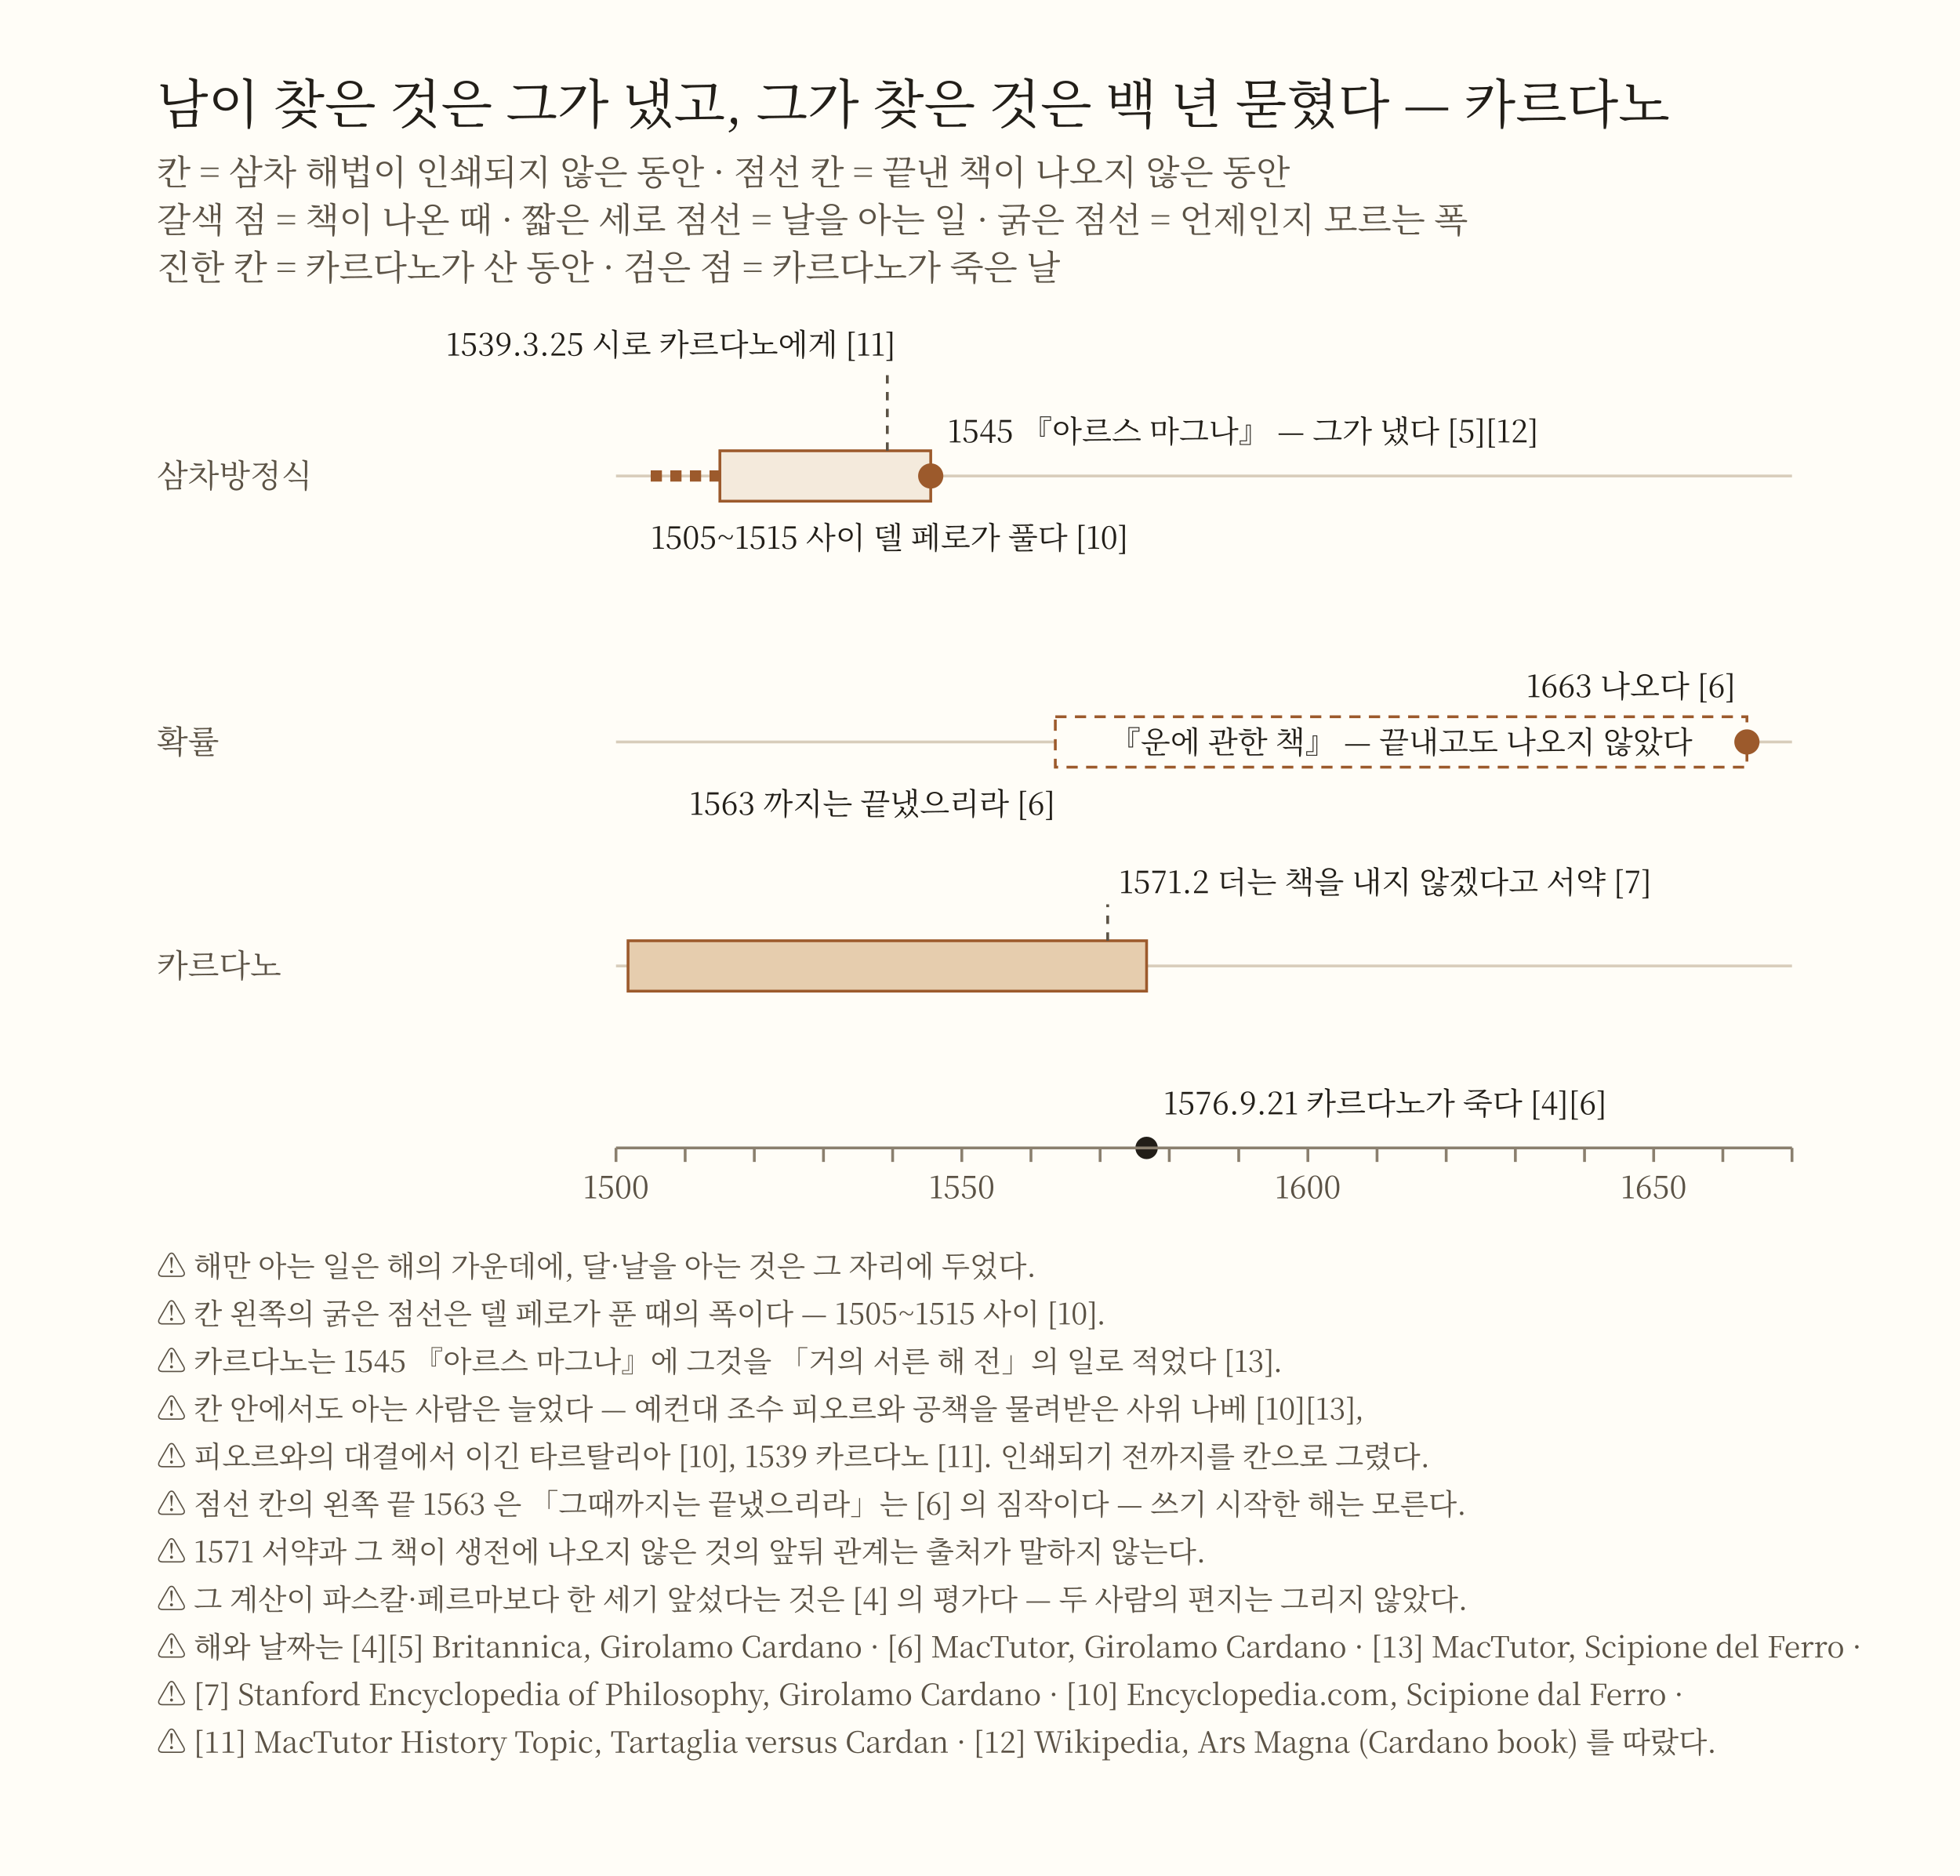
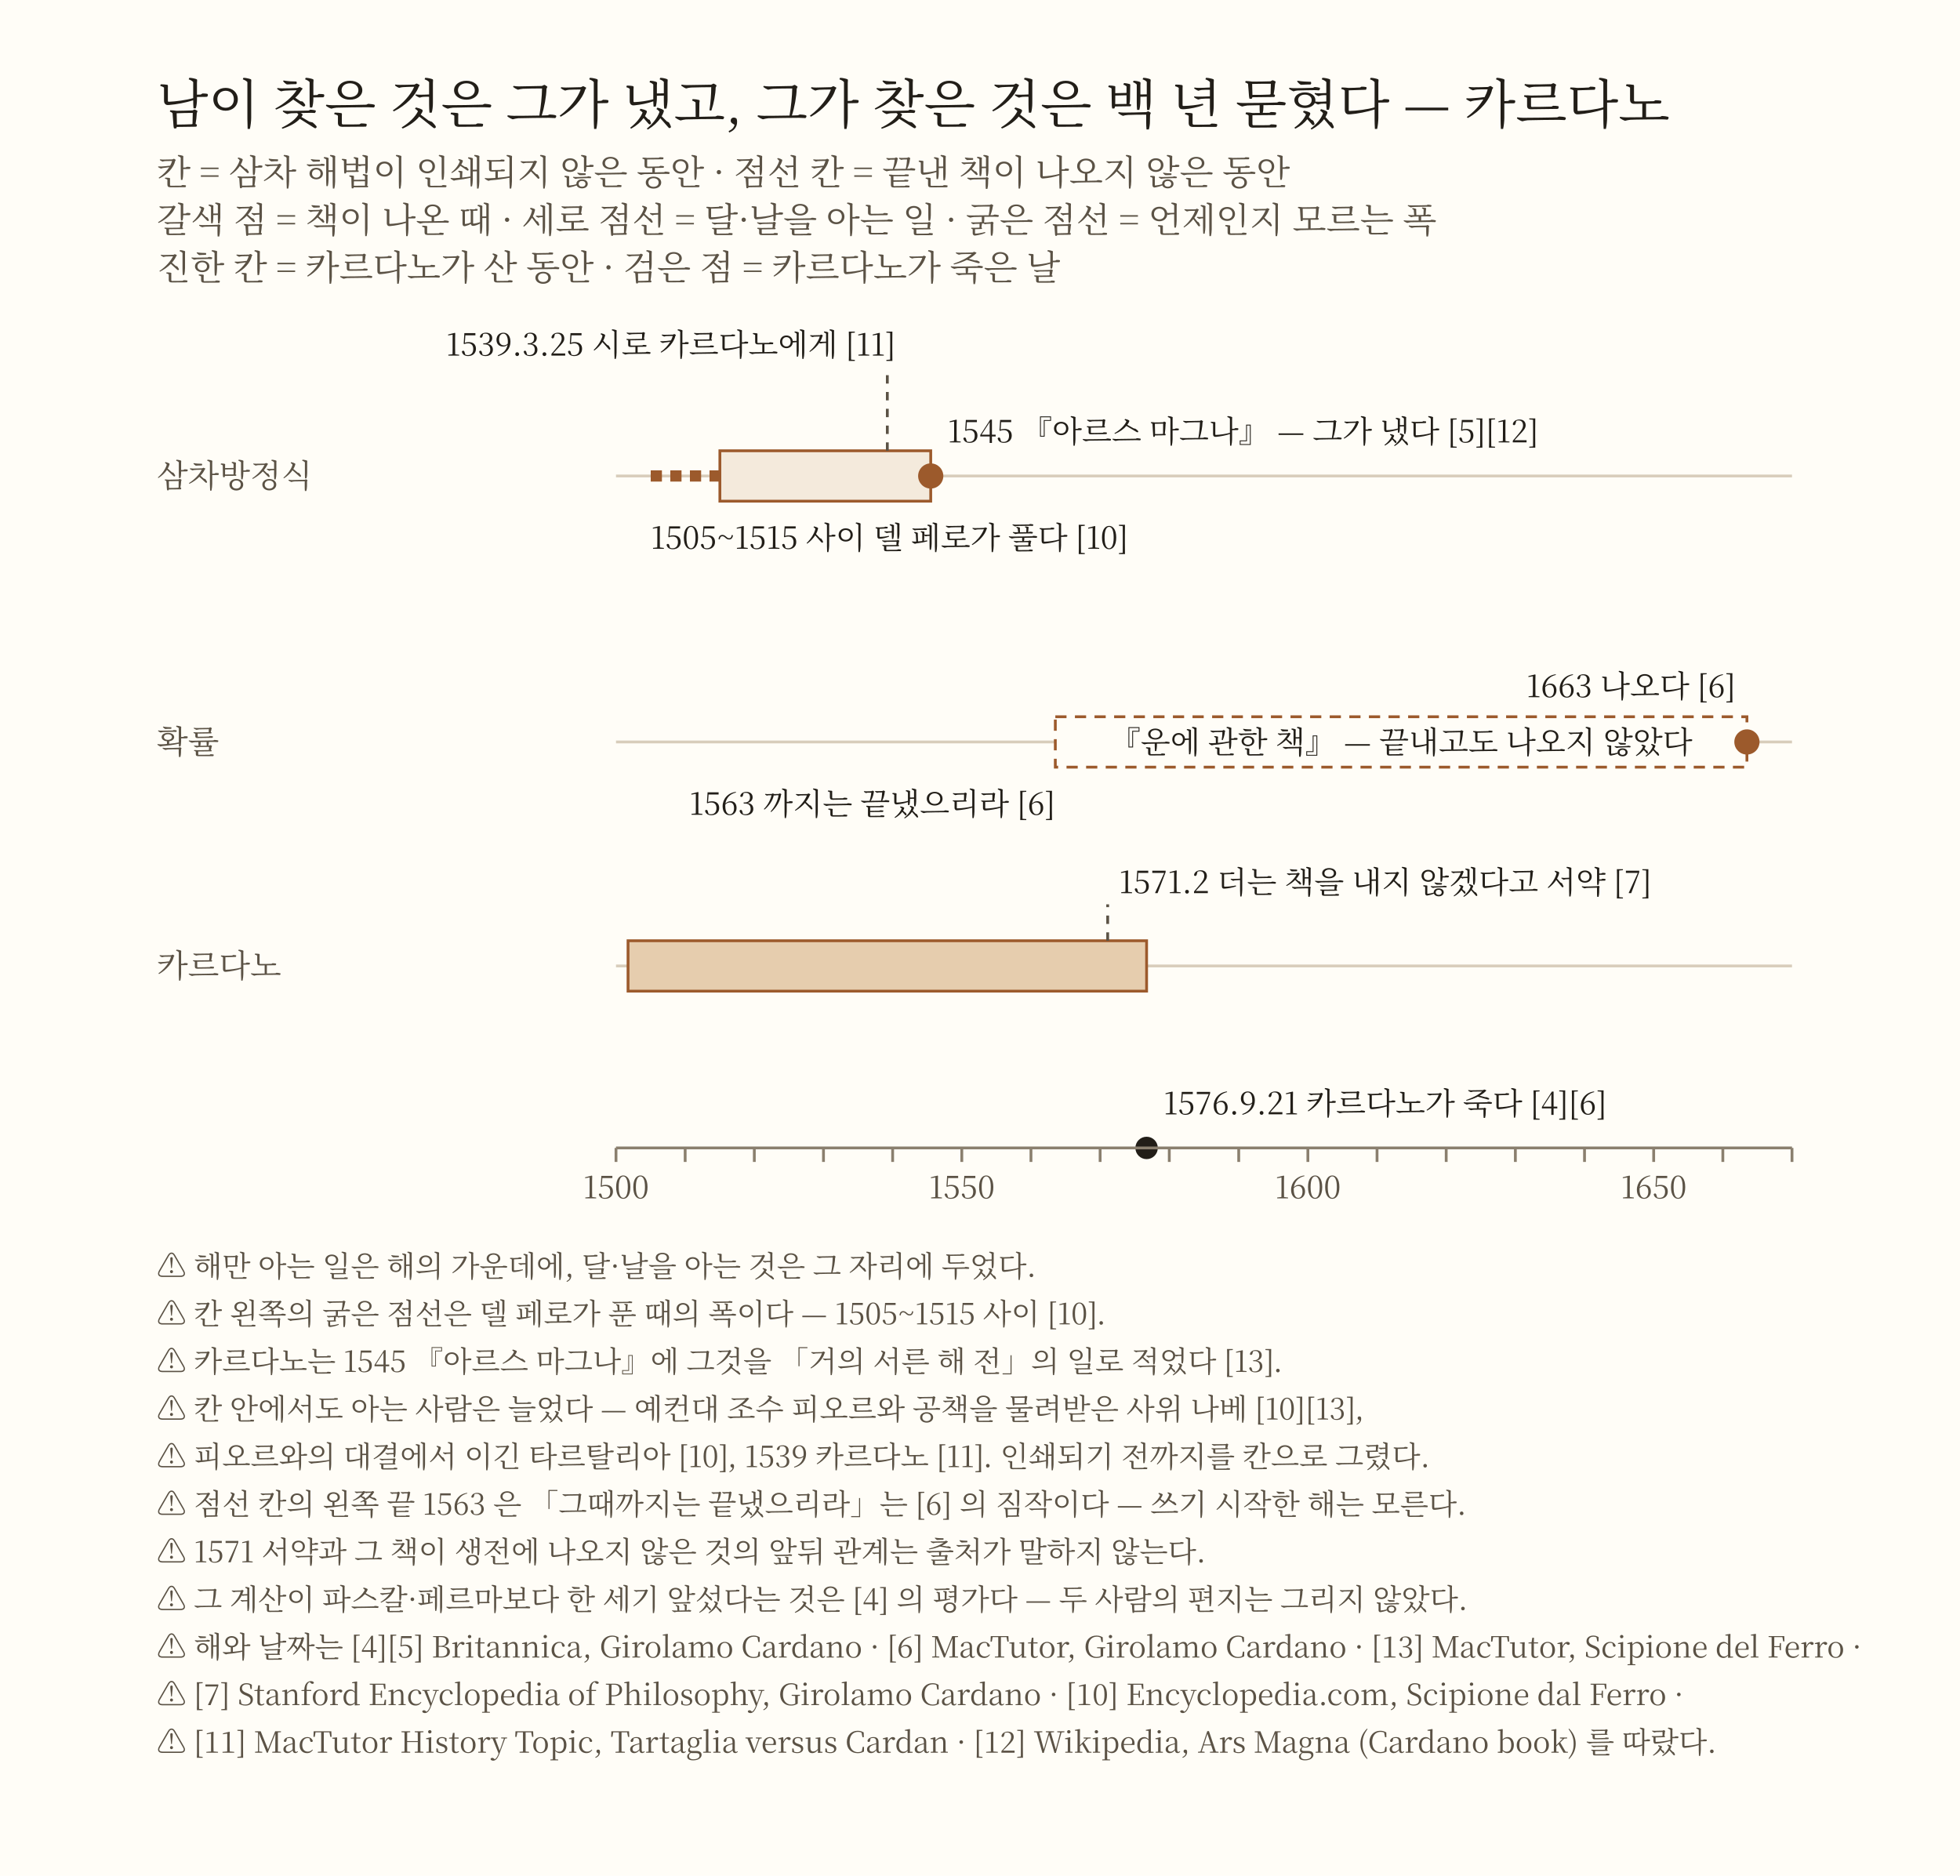
- <svg xmlns="http://www.w3.org/2000/svg" viewBox="0 0 700 670" width="700" height="670" role="img" aria-label="그림 위쪽에 「남이 찾은 것은 그가 냈고, 그가 찾은 것은 백 년 묻혔다 — 카르다노」라는 표제가 있고 그 아래에 세 줄로 칸은 삼차 해법이 인쇄되지 않은 동안, 점선 칸은 끝낸 책이 나오지 않은 동안, 갈색 점은 책이 나온 때, 짧은 세로 점선은 날을 아는 일, 굵은 점선은 언제인지 모르는 폭, 진한 칸은 카르다노가 산 동안, 검은 점은 카르다노가 죽은 날이라는 부호표가 있다. 가로축은 열 해마다 눈금이 있고 1500년부터 1650년까지 쉰 해마다 숫자가 적혀 있다. 줄이 셋 있고 줄 이름은 왼쪽 끝에 삼차방정식, 확률, 카르다노라고 적혀 있다. 삼차방정식 줄에는 1505년부터 1515년까지 굵은 점선이 있고 이어서 1545년까지 옅은 칸이 있다. 칸 아래 왼쪽에 1505~1515 사이 델 페로가 풀다라고 적혀 있다. 칸 위 1539년 3월 25일 자리에 긴 세로 점선이 있고 그 끝 왼쪽 위에 1539.3.25 시로 카르다노에게라고 적혀 있다. 칸 오른쪽 끝에 큰 갈색 점이 있고 그 오른쪽 위에 1545 아르스 마그나, 그가 냈다라고 적혀 있다. 확률 줄에는 1563년부터 1663년까지 테두리만 점선인 긴 칸이 있고 칸 안에 운에 관한 책, 끝내고도 나오지 않았다라고 적혀 있다. 칸 왼쪽 끝 아래 왼쪽에 1563 까지는 끝냈으리라, 칸 오른쪽 끝의 큰 갈색 점 왼쪽 위에 1663 나오다라고 적혀 있다. 카르다노 줄에는 가로축 1500 바로 오른쪽, 태어난 때부터 1576년 9월 21일까지 진한 칸이 있고, 1571년 2월 자리 위에 짧은 점선과 1571.2 더는 책을 내지 않겠다고 서약이라고 적혀 있다. 가로축 위 1576년 9월 21일 자리에 검은 점이 있고 그 오른쪽 위에 1576.9.21 카르다노가 죽다라고 적혀 있다. 점선 칸은 이 점보다 한참 오른쪽까지 이어진다. 아래에 단서가 열한 줄 있다. 첫째, 해만 아는 일은 해의 가운데에, 달, 날을 아는 것은 그 자리에 두었다. 둘째, 칸 왼쪽의 굵은 점선은 델 페로가 푼 때의 폭으로 1505~1515 사이다. 셋째, 카르다노는 1545 아르스 마그나에 그것을 거의 서른 해 전의 일로 적었다. 넷째와 다섯째, 칸 안에서도 아는 사람은 늘었고, 예컨대 조수 피오르와 공책을 물려받은 사위 나베, 피오르와의 대결에서 이긴 타르탈리아, 1539 카르다노이며, 인쇄되기 전까지를 칸으로 그렸다. 여섯째, 점선 칸의 왼쪽 끝 1563 은 그때까지는 끝냈으리라는 6번의 짐작이고 쓰기 시작한 해는 모른다. 일곱째, 1571 서약과 그 책이 생전에 나오지 않은 것의 앞뒤 관계는 출처가 말하지 않는다. 여덟째, 그 계산이 파스칼, 페르마보다 한 세기 앞섰다는 것은 4번의 평가이고 두 사람의 편지는 그리지 않았다. 아홉째부터 열한째까지, 해와 날짜는 4번과 5번 Britannica, Girolamo Cardano, 6번 MacTutor, Girolamo Cardano, 13번 MacTutor, Scipione del Ferro, 7번 Stanford Encyclopedia of Philosophy, Girolamo Cardano, 10번 Encyclopedia.com, Scipione dal Ferro, 11번 MacTutor History Topic, Tartaglia versus Cardan, 12번 Wikipedia, Ars Magna (Cardano book) 를 따랐다">
+ <svg xmlns="http://www.w3.org/2000/svg" viewBox="0 0 700 670" width="700" height="670" role="img" aria-label="그림 위쪽에 「남이 찾은 것은 그가 냈고, 그가 찾은 것은 백 년 묻혔다 — 카르다노」라는 표제가 있고 그 아래에 세 줄로 칸은 삼차 해법이 인쇄되지 않은 동안, 점선 칸은 끝낸 책이 나오지 않은 동안, 갈색 점은 책이 나온 때, 세로 점선은 달, 날을 아는 일, 굵은 점선은 언제인지 모르는 폭, 진한 칸은 카르다노가 산 동안, 검은 점은 카르다노가 죽은 날이라는 부호표가 있다. 가로축은 열 해마다 눈금이 있고 1500년부터 1650년까지 쉰 해마다 숫자가 적혀 있다. 줄이 셋 있고 줄 이름은 왼쪽 끝에 삼차방정식, 확률, 카르다노라고 적혀 있다. 삼차방정식 줄에는 1505년부터 1515년까지 굵은 점선이 있고 이어서 1545년까지 옅은 칸이 있다. 칸 아래 왼쪽에 1505~1515 사이 델 페로가 풀다라고 적혀 있다. 칸 위 1539년 3월 25일 자리에 긴 세로 점선이 있고 그 끝 왼쪽 위에 1539.3.25 시로 카르다노에게라고 적혀 있다. 칸 오른쪽 끝에 큰 갈색 점이 있고 그 오른쪽 위에 1545 아르스 마그나, 그가 냈다라고 적혀 있다. 확률 줄에는 1563년부터 1663년까지 테두리만 점선인 긴 칸이 있고 칸 안에 운에 관한 책, 끝내고도 나오지 않았다라고 적혀 있다. 칸 왼쪽 끝 아래 왼쪽에 1563 까지는 끝냈으리라, 칸 오른쪽 끝의 큰 갈색 점 왼쪽 위에 1663 나오다라고 적혀 있다. 카르다노 줄에는 가로축 1500 바로 오른쪽, 태어난 때부터 1576년 9월 21일까지 진한 칸이 있고, 1571년 2월 자리 위에 짧은 점선과 1571.2 더는 책을 내지 않겠다고 서약이라고 적혀 있다. 가로축 위 1576년 9월 21일 자리에 검은 점이 있고 그 오른쪽 위에 1576.9.21 카르다노가 죽다라고 적혀 있다. 점선 칸은 이 점보다 한참 오른쪽까지 이어진다. 아래에 단서가 열한 줄 있다. 첫째, 해만 아는 일은 해의 가운데에, 달, 날을 아는 것은 그 자리에 두었다. 둘째, 칸 왼쪽의 굵은 점선은 델 페로가 푼 때의 폭으로 1505~1515 사이다. 셋째, 카르다노는 1545 아르스 마그나에 그것을 거의 서른 해 전의 일로 적었다. 넷째와 다섯째, 칸 안에서도 아는 사람은 늘었고, 예컨대 조수 피오르와 공책을 물려받은 사위 나베, 피오르와의 대결에서 이긴 타르탈리아, 1539 카르다노이며, 인쇄되기 전까지를 칸으로 그렸다. 여섯째, 점선 칸의 왼쪽 끝 1563 은 그때까지는 끝냈으리라는 6번의 짐작이고 쓰기 시작한 해는 모른다. 일곱째, 1571 서약과 그 책이 생전에 나오지 않은 것의 앞뒤 관계는 출처가 말하지 않는다. 여덟째, 그 계산이 파스칼, 페르마보다 한 세기 앞섰다는 것은 4번의 평가이고 두 사람의 편지는 그리지 않았다. 아홉째부터 열한째까지, 해와 날짜는 4번과 5번 Britannica, Girolamo Cardano, 6번 MacTutor, Girolamo Cardano, 13번 MacTutor, Scipione del Ferro, 7번 Stanford Encyclopedia of Philosophy, Girolamo Cardano, 10번 Encyclopedia.com, Scipione dal Ferro, 11번 MacTutor History Topic, Tartaglia versus Cardan, 12번 Wikipedia, Ars Magna (Cardano book) 를 따랐다">
  <style>
    text{font-family:EB Garamond, Georgia, 'Noto Serif KR', 'Noto Serif CJK KR', NanumMyeongjo, Batang, AppleMyungjo, serif;fill:#221E18;}
    .h1{font-size:19px;} .h2{font-size:12.5px;fill:#5B5245;}
    .grp{font-size:11.5px;fill:#5B5245;}
    .ev{font-size:11px;} .yr{font-size:11px;fill:#5B5245;}
    .bg{fill:#FFFDF7;}
    .lane{stroke:#D8CDBB;stroke-width:1;}
    .seg{fill:#F4EADC;stroke:#9C5A2C;stroke-width:1;}
    .seg2{fill:#E6CDAE;stroke:#9C5A2C;stroke-width:1;}
    .mk{fill:#9C5A2C;} .bl{fill:#3A5C77;} .pt{fill:#221E18;}
    .dash{stroke:#5B5245;stroke-width:1;stroke-dasharray:3 3;}
    .brk{stroke:#5B5245;stroke-width:1.2;fill:none;}
    .axis{stroke:#8A7F6E;stroke-width:1;}
    .warn{font-size:10.5px;fill:#5B5245;}
  </style>
  <rect class="bg" x="0" y="0" width="700" height="670" />
  <text class="h1" x="56" y="44" text-anchor="start">남이 찾은 것은 그가 냈고, 그가 찾은 것은 백 년 묻혔다 — 카르다노</text>
  <text class="h2" x="56" y="66" text-anchor="start">칸 = 삼차 해법이 인쇄되지 않은 동안 · 점선 칸 = 끝낸 책이 나오지 않은 동안</text>
-   <text class="h2" x="56" y="83" text-anchor="start">갈색 점 = 책이 나온 때 · 짧은 세로 점선 = 날을 아는 일 · 굵은 점선 = 언제인지 모르는 폭</text>
+   <text class="h2" x="56" y="83" text-anchor="start">갈색 점 = 책이 나온 때 · 세로 점선 = 달·날을 아는 일 · 굵은 점선 = 언제인지 모르는 폭</text>
  <text class="h2" x="56" y="100" text-anchor="start">진한 칸 = 카르다노가 산 동안 · 검은 점 = 카르다노가 죽은 날</text>
  <line class="lane" x1="220" y1="170" x2="640" y2="170" />
  <text class="grp" x="56" y="174" text-anchor="start">삼차방정식</text>
  <line class="lane" x1="220" y1="265" x2="640" y2="265" />
  <text class="grp" x="56" y="269" text-anchor="start">확률</text>
  <line class="lane" x1="220" y1="345" x2="640" y2="345" />
  <text class="grp" x="56" y="349" text-anchor="start">카르다노</text>
  <line x1="232.4" y1="170" x2="257.1" y2="170" stroke="#9C5A2C" stroke-width="4" stroke-dasharray="4 3" />
  <rect class="seg" x="257.1" y="161" width="75.3" height="18" />
  <line class="dash" x1="316.9" y1="161" x2="316.9" y2="132" />
  <text class="ev" x="319.9" y="127" text-anchor="end">1539.3.25 시로 카르다노에게 [11]</text>
  <text class="ev" x="232.4" y="196" text-anchor="start">1505~1515 사이 델 페로가 풀다 [10]</text>
  <circle class="mk" cx="332.4" cy="170" r="4.5" />
  <text class="ev" x="338.4" y="158" text-anchor="start">1545 『아르스 마그나』 — 그가 냈다 [5][12]</text>
  <rect x="376.9" y="256" width="247.0" height="18" fill="#FFFDF7" stroke="#9C5A2C" stroke-width="1" stroke-dasharray="4 3" />
  <text class="ev" x="500.4" y="269" text-anchor="middle">『운에 관한 책』 — 끝내고도 나오지 않았다</text>
  <circle class="mk" cx="623.9" cy="265" r="4.5" />
  <text class="ev" x="619.9" y="249" text-anchor="end">1663 나오다 [6]</text>
  <text class="ev" x="376.9" y="291" text-anchor="end">1563 까지는 끝냈으리라 [6]</text>
  <rect class="seg2" x="224.3" y="336" width="185.2" height="18" />
  <line class="dash" x1="395.6" y1="336" x2="395.6" y2="323" />
  <text class="ev" x="399.6" y="319" text-anchor="start">1571.2 더는 책을 내지 않겠다고 서약 [7]</text>
  <circle class="pt" cx="409.5" cy="410" r="4" />
  <text class="ev" x="415.5" y="398" text-anchor="start">1576.9.21 카르다노가 죽다 [4][6]</text>
  <line class="axis" x1="220" y1="410" x2="640" y2="410" />
  <line class="axis" x1="220.0" y1="410" x2="220.0" y2="415" />
  <text class="yr" x="220.0" y="428" text-anchor="middle">1500</text>
  <line class="axis" x1="244.7" y1="410" x2="244.7" y2="415" />
  <line class="axis" x1="269.4" y1="410" x2="269.4" y2="415" />
  <line class="axis" x1="294.1" y1="410" x2="294.1" y2="415" />
  <line class="axis" x1="318.8" y1="410" x2="318.8" y2="415" />
  <line class="axis" x1="343.5" y1="410" x2="343.5" y2="415" />
  <text class="yr" x="343.5" y="428" text-anchor="middle">1550</text>
  <line class="axis" x1="368.2" y1="410" x2="368.2" y2="415" />
  <line class="axis" x1="392.9" y1="410" x2="392.9" y2="415" />
  <line class="axis" x1="417.6" y1="410" x2="417.6" y2="415" />
  <line class="axis" x1="442.4" y1="410" x2="442.4" y2="415" />
  <line class="axis" x1="467.1" y1="410" x2="467.1" y2="415" />
  <text class="yr" x="467.1" y="428" text-anchor="middle">1600</text>
  <line class="axis" x1="491.8" y1="410" x2="491.8" y2="415" />
  <line class="axis" x1="516.5" y1="410" x2="516.5" y2="415" />
  <line class="axis" x1="541.2" y1="410" x2="541.2" y2="415" />
  <line class="axis" x1="565.9" y1="410" x2="565.9" y2="415" />
  <line class="axis" x1="590.6" y1="410" x2="590.6" y2="415" />
  <text class="yr" x="590.6" y="428" text-anchor="middle">1650</text>
  <line class="axis" x1="615.3" y1="410" x2="615.3" y2="415" />
  <line class="axis" x1="640.0" y1="410" x2="640.0" y2="415" />
  <text class="warn" x="56" y="456">⚠ 해만 아는 일은 해의 가운데에, 달·날을 아는 것은 그 자리에 두었다.</text>
  <text class="warn" x="56" y="473">⚠ 칸 왼쪽의 굵은 점선은 델 페로가 푼 때의 폭이다 — 1505~1515 사이 [10].</text>
  <text class="warn" x="56" y="490">⚠ 카르다노는 1545 『아르스 마그나』에 그것을 「거의 서른 해 전」의 일로 적었다 [13].</text>
  <text class="warn" x="56" y="507">⚠ 칸 안에서도 아는 사람은 늘었다 — 예컨대 조수 피오르와 공책을 물려받은 사위 나베 [10][13],</text>
  <text class="warn" x="56" y="524">⚠ 피오르와의 대결에서 이긴 타르탈리아 [10], 1539 카르다노 [11]. 인쇄되기 전까지를 칸으로 그렸다.</text>
  <text class="warn" x="56" y="541">⚠ 점선 칸의 왼쪽 끝 1563 은 「그때까지는 끝냈으리라」는 [6] 의 짐작이다 — 쓰기 시작한 해는 모른다.</text>
  <text class="warn" x="56" y="558">⚠ 1571 서약과 그 책이 생전에 나오지 않은 것의 앞뒤 관계는 출처가 말하지 않는다.</text>
  <text class="warn" x="56" y="575">⚠ 그 계산이 파스칼·페르마보다 한 세기 앞섰다는 것은 [4] 의 평가다 — 두 사람의 편지는 그리지 않았다.</text>
  <text class="warn" x="56" y="592">⚠ 해와 날짜는 [4][5] Britannica, Girolamo Cardano · [6] MacTutor, Girolamo Cardano · [13] MacTutor, Scipione del Ferro ·</text>
  <text class="warn" x="56" y="609">⚠ [7] Stanford Encyclopedia of Philosophy, Girolamo Cardano · [10] Encyclopedia.com, Scipione dal Ferro ·</text>
  <text class="warn" x="56" y="626">⚠ [11] MacTutor History Topic, Tartaglia versus Cardan · [12] Wikipedia, Ars Magna (Cardano book) 를 따랐다.</text>
</svg>
